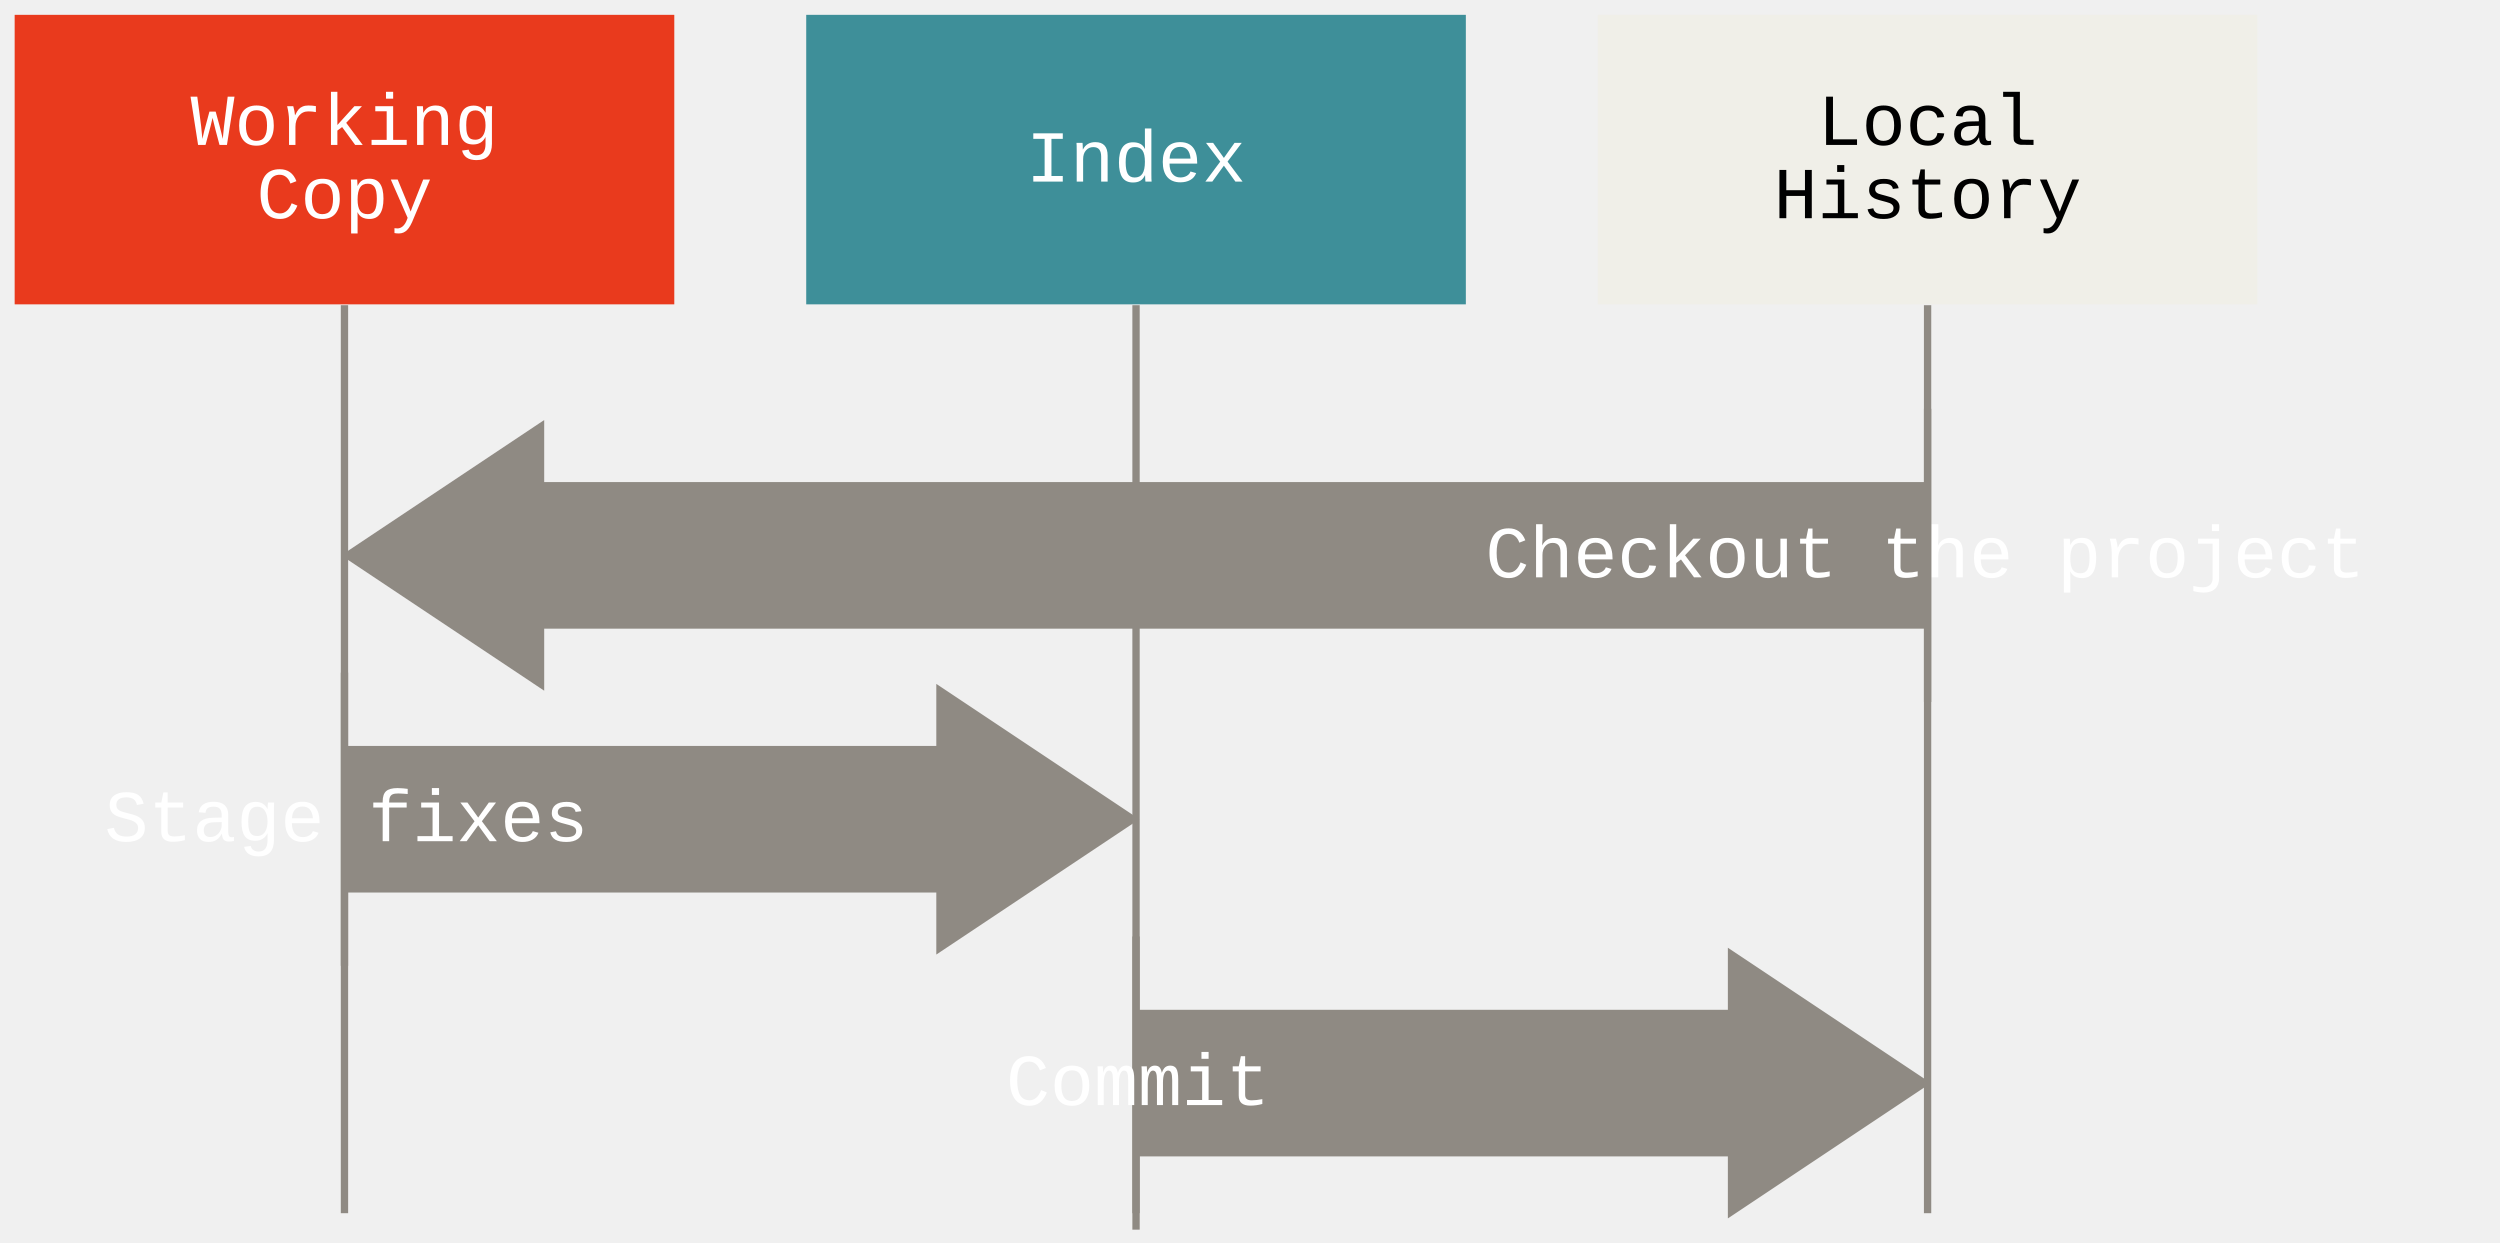
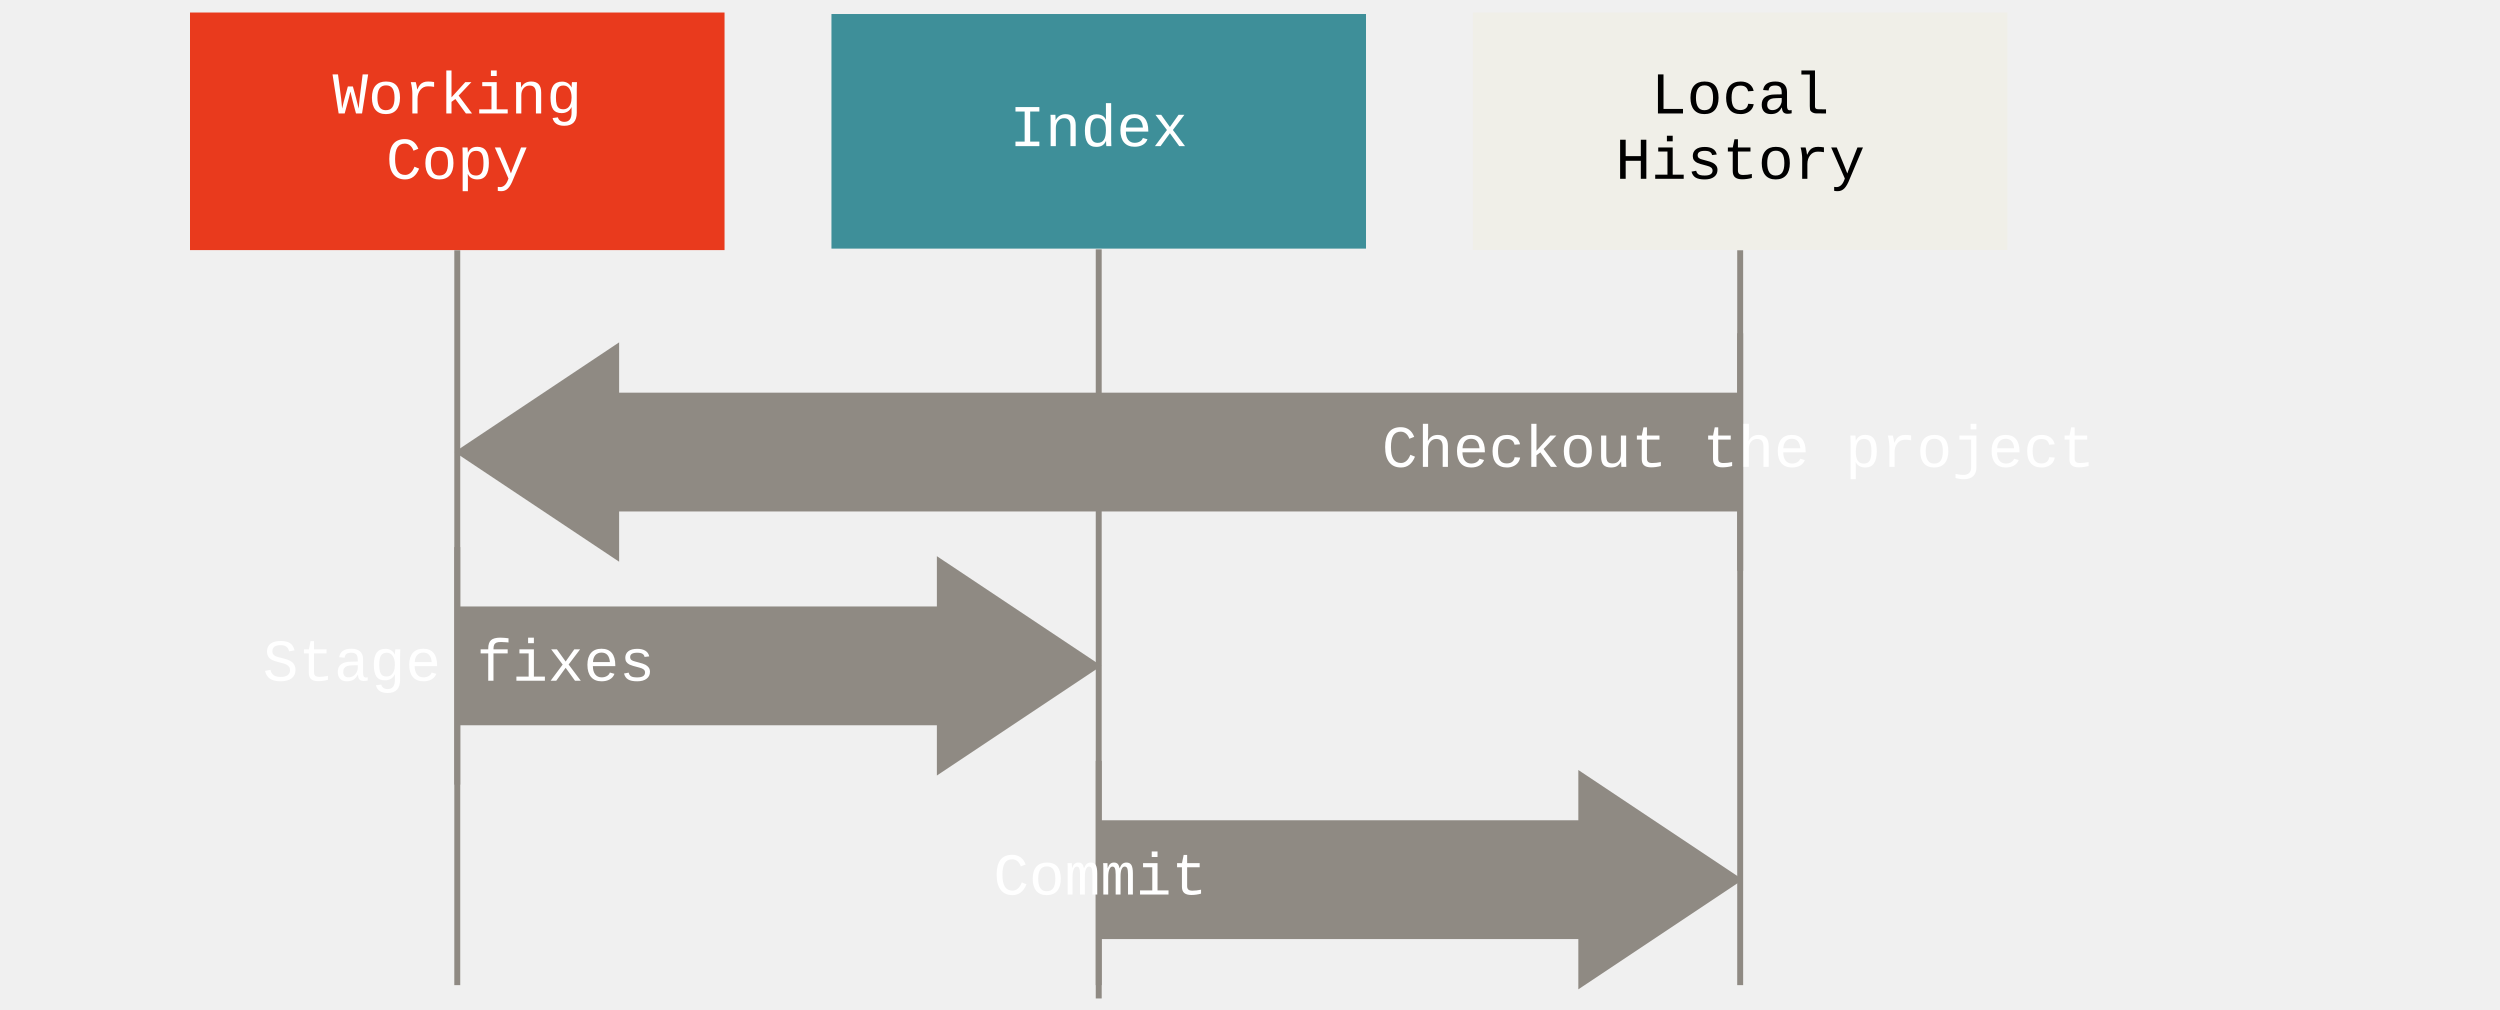
- <svg xmlns="http://www.w3.org/2000/svg" width="682pt" height="339pt" viewBox="0.00 0.00 682.20 339.00">
-   <g id="graph0" class="graph" transform="scale(1 1) rotate(0) translate(4 335)">
+ <svg xmlns="http://www.w3.org/2000/svg" width="842pt" height="340pt" viewBox="0.00 0.00 841.84 339.50">
+   <g id="graph0" class="graph" transform="scale(1 1) rotate(0) translate(4 335.5)">
    <g id="node1" class="node">
-       <polygon fill="#e93a1d" stroke="black" stroke-width="0" points="180,-331 0,-331 0,-252 180,-252 180,-331" />
-       <text text-anchor="middle" x="90" y="-295.5" font-family="Menlo, Monaco, Consolas, Lucida Console, Courier New, monospace" font-size="20.00" fill="#ffffff">Working</text>
-       <text text-anchor="middle" x="90" y="-275.5" font-family="Menlo, Monaco, Consolas, Lucida Console, Courier New, monospace" font-size="20.00" fill="#ffffff">Copy</text>
+       <polygon fill="#e93a1d" stroke="black" stroke-width="0" points="239.98,-331.5 59.98,-331.5 59.98,-251.5 239.98,-251.5 239.98,-331.5" />
+       <text text-anchor="middle" x="149.98" y="-297.5" font-family="Menlo, Monaco, Consolas, Lucida Console, Courier New, monospace" font-size="20.00" fill="#ffffff">Working</text>
+       <text text-anchor="middle" x="149.98" y="-275.5" font-family="Menlo, Monaco, Consolas, Lucida Console, Courier New, monospace" font-size="20.00" fill="#ffffff">Copy</text>
    </g>
    <g id="edge1" class="edge">
-       <path fill="none" stroke="#8f8a83" stroke-width="2" d="M90,-251.76C90,-175.22 90,-13.99 90,-3.99" />
+       <path fill="none" stroke="#8f8a83" stroke-width="2" d="M149.98,-251.45C149.98,-174.79 149.98,-13.96 149.98,-3.99" />
    </g>
    <g id="node2" class="node">
-       <polygon fill="#3e8f99" stroke="black" stroke-width="0" points="396,-331 216,-331 216,-252 396,-252 396,-331" />
-       <text text-anchor="middle" x="306" y="-285.5" font-family="Menlo, Monaco, Consolas, Lucida Console, Courier New, monospace" font-size="20.00" fill="#ffffff">Index</text>
+       <polygon fill="#3e8f99" stroke="black" stroke-width="0" points="455.98,-331 275.98,-331 275.98,-252 455.98,-252 455.98,-331" />
+       <text text-anchor="middle" x="365.98" y="-286.5" font-family="Menlo, Monaco, Consolas, Lucida Console, Courier New, monospace" font-size="20.00" fill="#ffffff">Index</text>
    </g>
    <g id="edge2" class="edge">
-       <path fill="none" stroke="#8f8a83" stroke-width="2" d="M306,-251.76C306,-175.22 306,-13.99 306,-3.99" />
+       <path fill="none" stroke="#8f8a83" stroke-width="2" d="M365.98,-251.76C365.98,-175.22 365.98,-13.99 365.98,-3.99" />
    </g>
    <g id="node3" class="node">
-       <polygon fill="#f0efe8" stroke="black" stroke-width="0" points="612,-331 432,-331 432,-252 612,-252 612,-331" />
-       <text text-anchor="middle" x="522" y="-295.5" font-family="Menlo, Monaco, Consolas, Lucida Console, Courier New, monospace" font-size="20.00" fill="#000000">Local</text>
-       <text text-anchor="middle" x="522" y="-275.5" font-family="Menlo, Monaco, Consolas, Lucida Console, Courier New, monospace" font-size="20.00" fill="#000000">History</text>
+       <polygon fill="#f0efe8" stroke="black" stroke-width="0" points="671.98,-331.5 491.98,-331.5 491.98,-251.5 671.98,-251.5 671.98,-331.5" />
+       <text text-anchor="middle" x="581.98" y="-297.5" font-family="Menlo, Monaco, Consolas, Lucida Console, Courier New, monospace" font-size="20.00" fill="#000000">Local</text>
+       <text text-anchor="middle" x="581.98" y="-275.5" font-family="Menlo, Monaco, Consolas, Lucida Console, Courier New, monospace" font-size="20.00" fill="#000000">History</text>
    </g>
    <g id="edge3" class="edge">
-       <path fill="none" stroke="#8f8a83" stroke-width="2" d="M522,-251.76C522,-175.22 522,-13.99 522,-3.99" />
+       <path fill="none" stroke="#8f8a83" stroke-width="2" d="M581.98,-251.45C581.98,-174.79 581.98,-13.96 581.98,-3.99" />
    </g>
    <g id="node4" class="node">
-       <polygon fill="#8f8a83" stroke="#8f8a83" points="522.5,-223 521.5,-223 521.5,-144 522.5,-144 522.5,-223" />
+       <polygon fill="#8f8a83" stroke="#8f8a83" points="582.48,-223 581.48,-223 581.48,-144 582.48,-144 582.48,-223" />
    </g>
    <g id="node9" class="node">
-       <polygon fill="#8f8a83" stroke="#8f8a83" points="90,-183.5 144,-147.5 144,-219.5 90,-183.5" />
+       <polygon fill="#8f8a83" stroke="#8f8a83" points="149.98,-183.5 203.98,-147.5 203.98,-219.5 149.98,-183.5" />
    </g>
    <g id="edge4" class="edge">
-       <path fill="none" stroke="#8f8a83" stroke-width="40" d="M521.36,-183.5C505.99,-183.5 219.32,-183.5 144,-183.5" />
-       <text text-anchor="middle" x="521.36" y="-177.5" font-family="Menlo, Monaco, Consolas, Lucida Console, Courier New, monospace" font-size="20.00" fill="#ffffff">Checkout the project                      </text>
+       <path fill="none" stroke="#8f8a83" stroke-width="40" d="M581.34,-183.5C565.97,-183.5 279.3,-183.5 203.99,-183.5" />
+       <text text-anchor="middle" x="581.34" y="-178.5" font-family="Menlo, Monaco, Consolas, Lucida Console, Courier New, monospace" font-size="20.00" fill="#ffffff">Checkout the project                      </text>
    </g>
    <g id="node5" class="node">
-       <polygon fill="#8f8a83" stroke="#8f8a83" points="90.5,-151 89.5,-151 89.5,-72 90.5,-72 90.5,-151" />
+       <polygon fill="#8f8a83" stroke="#8f8a83" points="150.48,-151 149.48,-151 149.48,-72 150.48,-72 150.48,-151" />
    </g>
    <g id="node7" class="node">
-       <polygon fill="#8f8a83" stroke="#8f8a83" points="306,-111.5 252,-147.5 252,-75.5 306,-111.5" />
+       <polygon fill="#8f8a83" stroke="#8f8a83" points="365.98,-111.5 311.98,-147.5 311.98,-75.5 365.98,-111.5" />
    </g>
    <g id="edge5" class="edge">
-       <path fill="none" stroke="#8f8a83" stroke-width="40" d="M90.52,-111.5C98.93,-111.5 207.91,-111.5 251.83,-111.5" />
-       <text text-anchor="middle" x="90.52" y="-105.5" font-family="Menlo, Monaco, Consolas, Lucida Console, Courier New, monospace" font-size="20.00" fill="#ffffff">              Stage fixes</text>
+       <path fill="none" stroke="#8f8a83" stroke-width="40" d="M150.5,-111.5C158.91,-111.5 267.89,-111.5 311.82,-111.5" />
+       <text text-anchor="middle" x="150.5" y="-106.5" font-family="Menlo, Monaco, Consolas, Lucida Console, Courier New, monospace" font-size="20.00" fill="#ffffff">              Stage fixes</text>
    </g>
    <g id="node6" class="node">
-       <polygon fill="#8f8a83" stroke="#8f8a83" points="306.5,-79 305.5,-79 305.5,0 306.5,0 306.5,-79" />
+       <polygon fill="#8f8a83" stroke="#8f8a83" points="366.48,-79 365.48,-79 365.48,0 366.48,0 366.48,-79" />
    </g>
    <g id="node8" class="node">
-       <polygon fill="#8f8a83" stroke="#8f8a83" points="522,-39.5 468,-75.5 468,-3.5 522,-39.5" />
+       <polygon fill="#8f8a83" stroke="#8f8a83" points="581.98,-39.5 527.98,-75.5 527.98,-3.5 581.98,-39.5" />
    </g>
    <g id="edge6" class="edge">
-       <path fill="none" stroke="#8f8a83" stroke-width="40" d="M306.52,-39.5C314.93,-39.5 423.91,-39.5 467.83,-39.5" />
-       <text text-anchor="middle" x="306.52" y="-33.5" font-family="Menlo, Monaco, Consolas, Lucida Console, Courier New, monospace" font-size="20.00" fill="#ffffff">         Commit</text>
+       <path fill="none" stroke="#8f8a83" stroke-width="40" d="M366.5,-39.5C374.91,-39.5 483.89,-39.5 527.82,-39.5" />
+       <text text-anchor="middle" x="366.5" y="-34.5" font-family="Menlo, Monaco, Consolas, Lucida Console, Courier New, monospace" font-size="20.00" fill="#ffffff">         Commit</text>
    </g>
  </g>
</svg>
